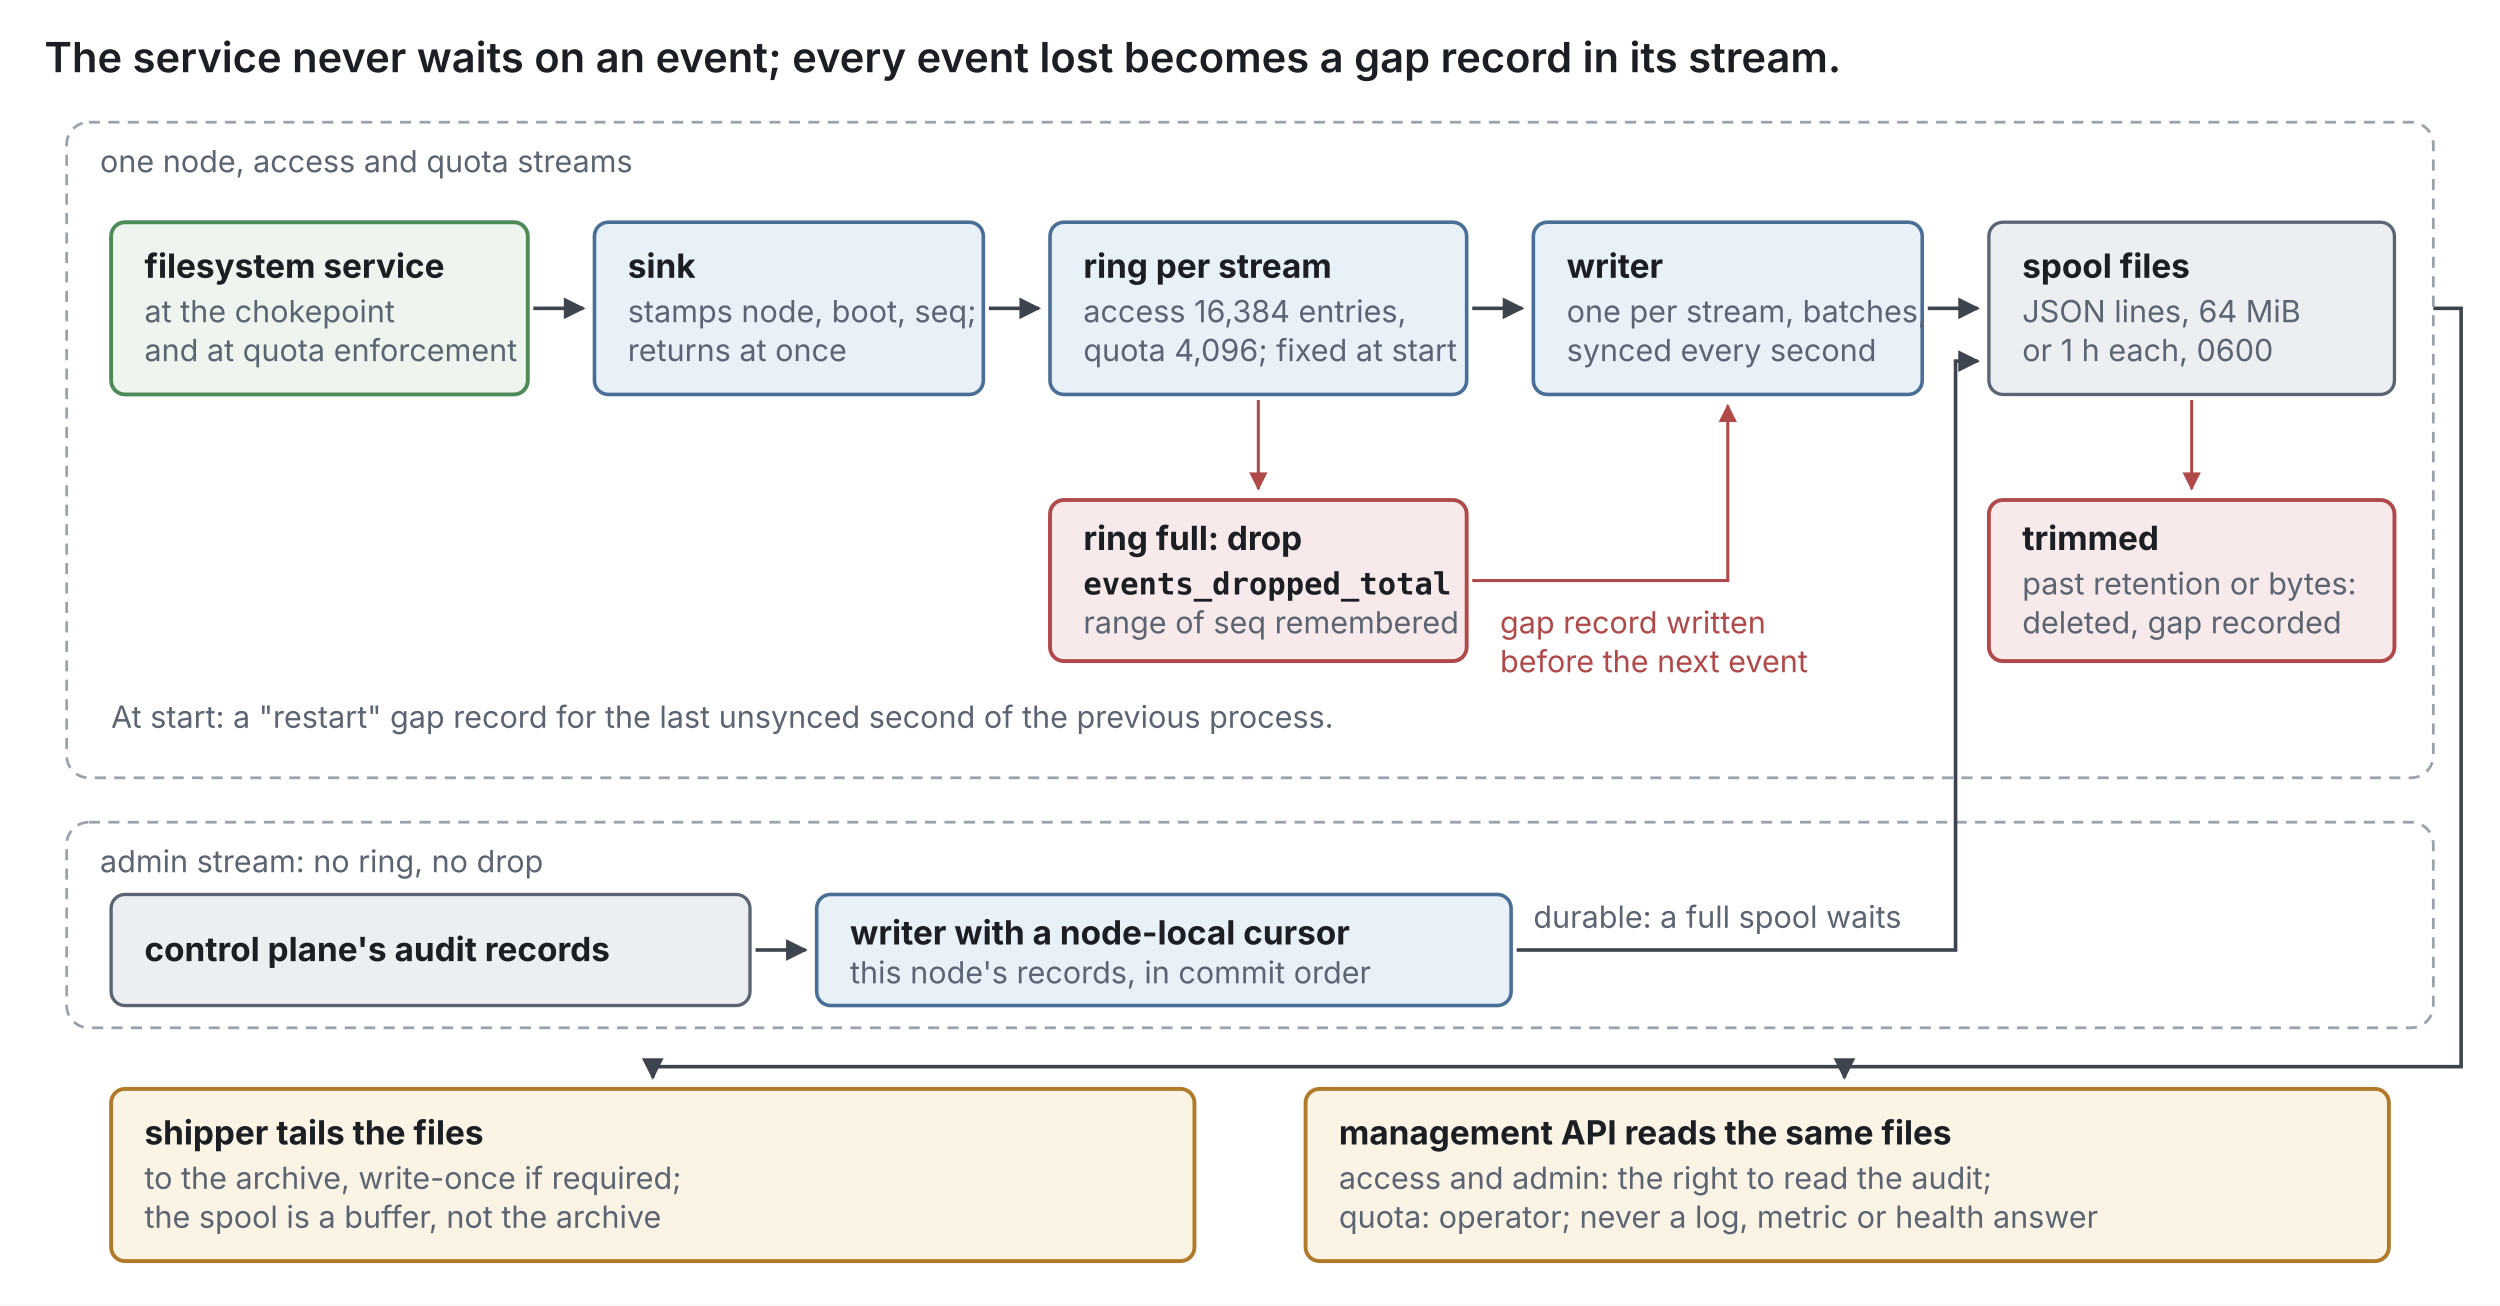
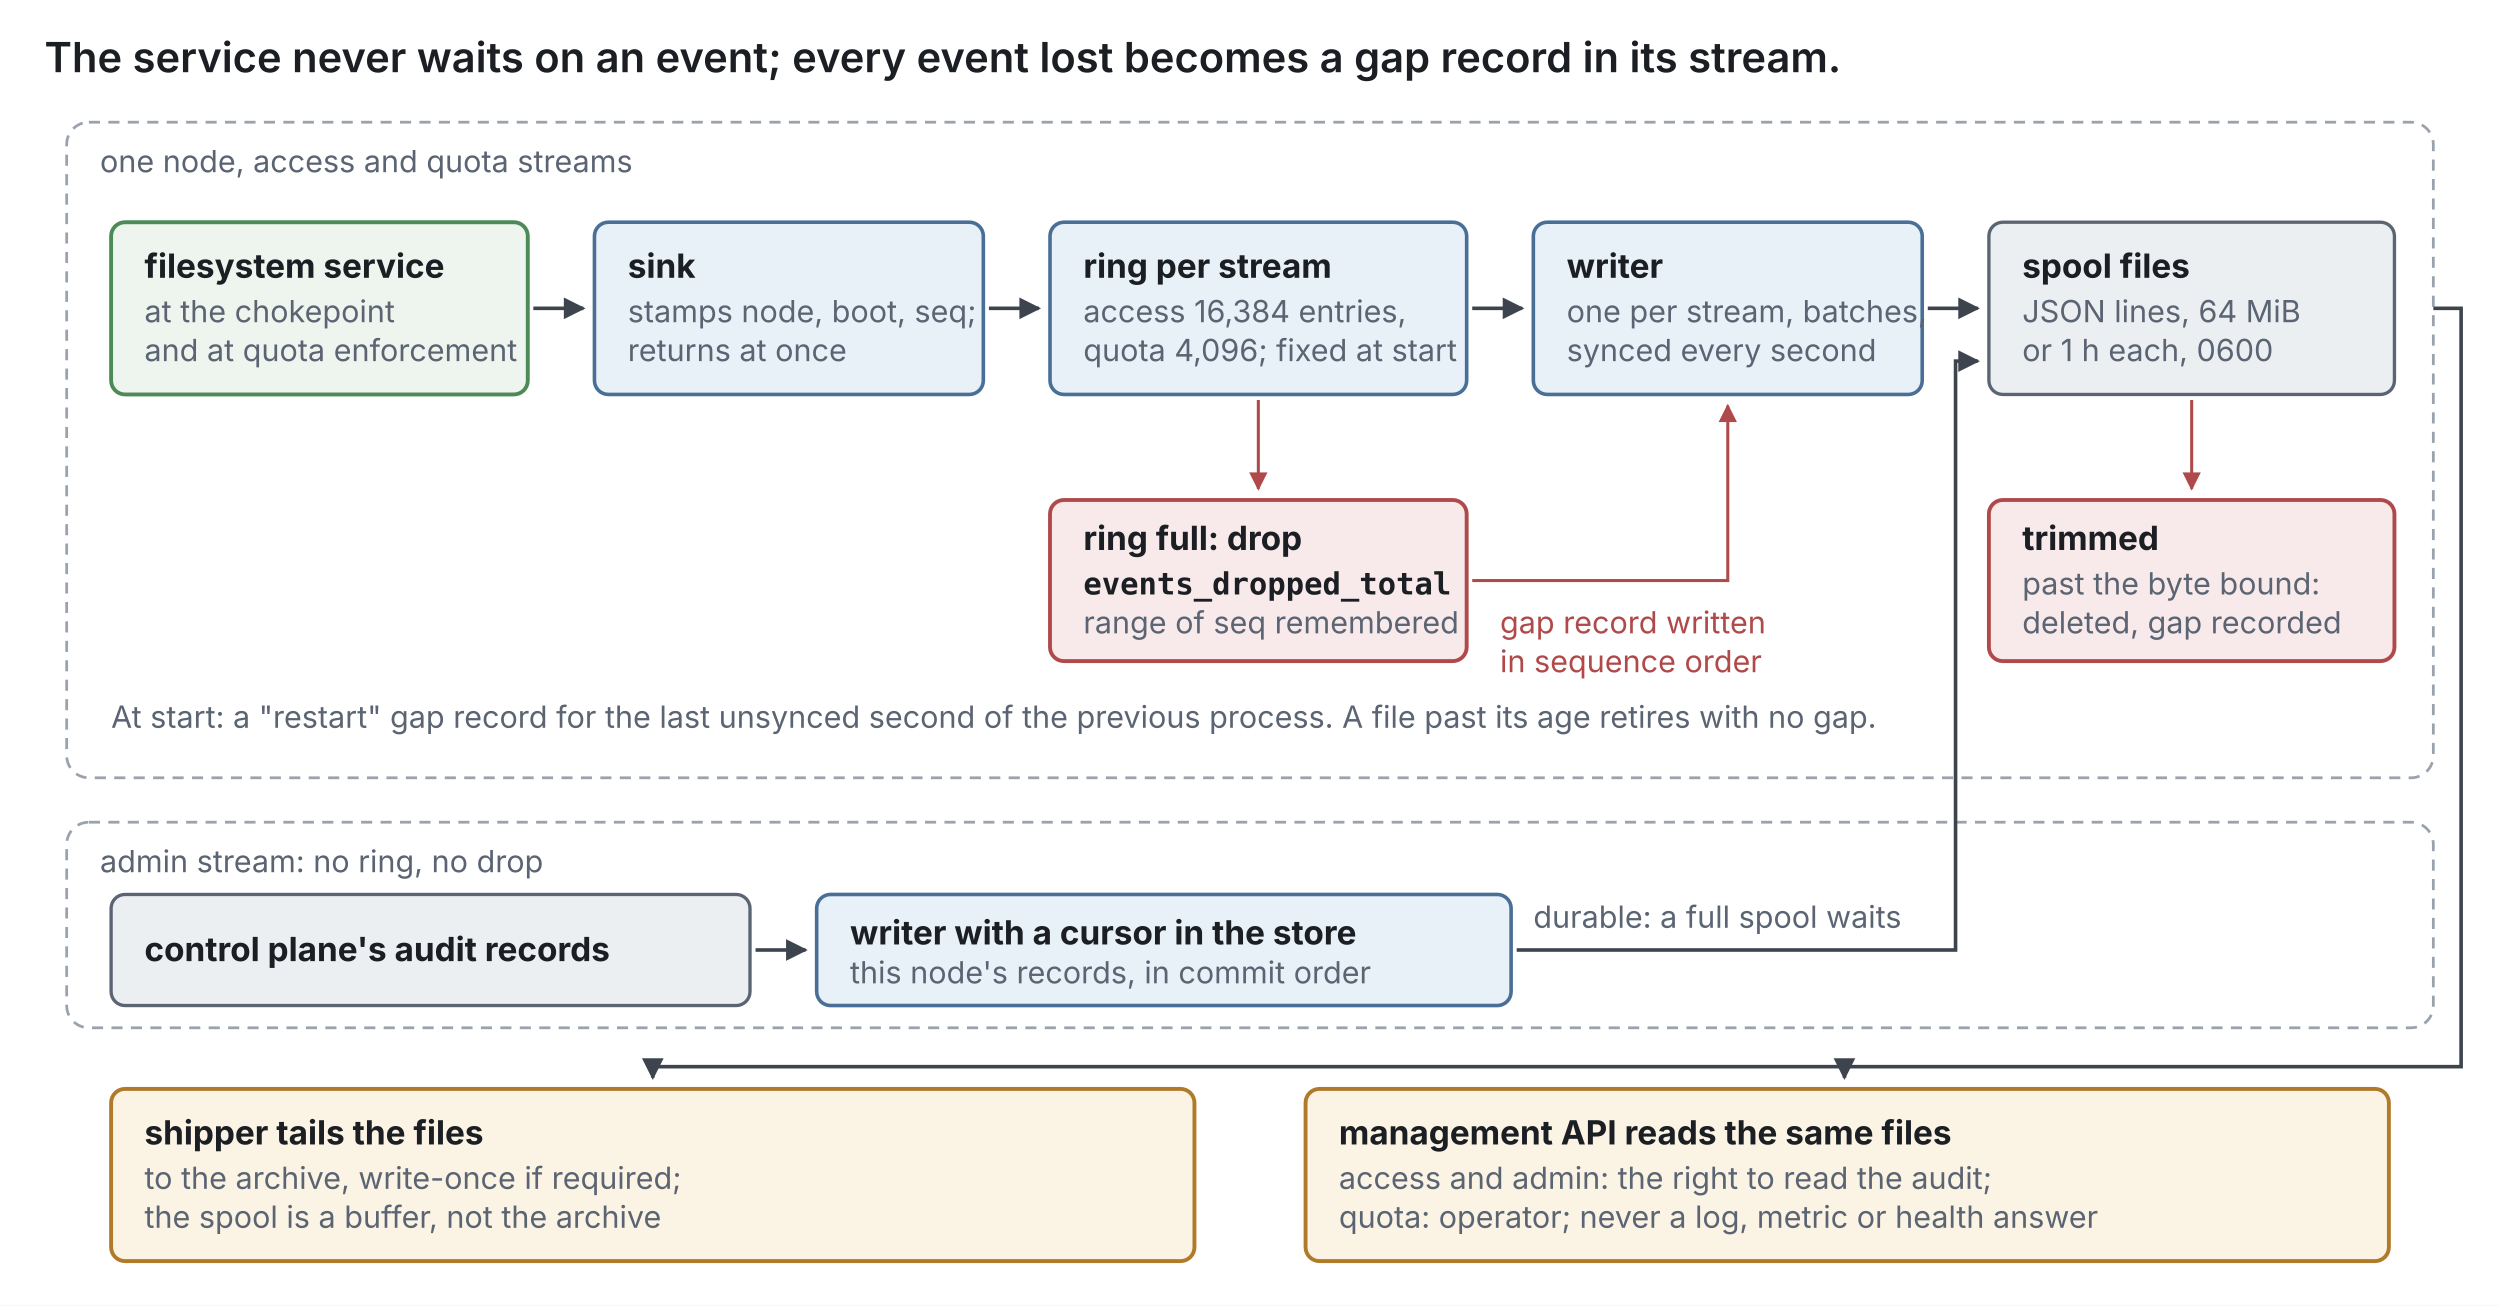
<svg xmlns="http://www.w3.org/2000/svg" viewBox="0 0 900 470" width="900" height="470" font-family="system-ui,-apple-system,Segoe UI,sans-serif">
  <defs>
    <marker id="a" viewBox="0 0 10 10" refX="9" refY="5" markerWidth="6" markerHeight="6" orient="auto-start-reverse">
      <path d="M0,0 L10,5 L0,10 z" fill="#3d444d" />
    </marker>
    <marker id="r" viewBox="0 0 10 10" refX="9" refY="5" markerWidth="6" markerHeight="6" orient="auto-start-reverse">
      <path d="M0,0 L10,5 L0,10 z" fill="#b04a4a" />
    </marker>
    <style>
      .t{font-size:15px;font-weight:600;fill:#1b1f24}.h{font-size:12px;font-weight:700;fill:#1b1f24}
      .s{font-size:11px;fill:#5b6472}.e{font-size:11px;fill:#b04a4a}
      .m{font-family:ui-monospace,SFMono-Regular,Menlo,monospace;font-size:11px;font-weight:600;fill:#1b1f24}
      .pr{fill:#e8f0f8;stroke:#4a6f96;stroke-width:1.3}
      .sv{fill:#eef5ee;stroke:#4c8a58;stroke-width:1.4}
      .st{fill:#eceff2;stroke:#5b6472;stroke-width:1.2}
      .am{fill:#fbf3e4;stroke:#b07a2a;stroke-width:1.4}
      .bad{fill:#f8eaea;stroke:#b04a4a;stroke-width:1.4}
      .ln{stroke:#3d444d;stroke-width:1.3;fill:none;marker-end:url(#a)}
      .ex{stroke:#b04a4a;stroke-width:1.1;fill:none;marker-end:url(#r)}
      .zone{fill:none;stroke:#9aa3ad;stroke-width:1;stroke-dasharray:4 3}
    </style>
  </defs>
  <rect width="900" height="470" fill="#ffffff" />
  <text x="16" y="26" class="t">The service never waits on an event; every event lost becomes a gap record in its stream.</text>
  <rect x="24" y="44" width="852" height="236" rx="8" class="zone" />
  <text x="36" y="62" class="s">one node, access and quota streams</text>
  <rect x="40" y="80" width="150" height="62" rx="5" class="sv" />
  <text x="52" y="100" class="h">filesystem service</text>
  <text x="52" y="116" class="s">at the chokepoint</text>
  <text x="52" y="130" class="s">and at quota enforcement</text>
  <rect x="214" y="80" width="140" height="62" rx="5" class="pr" />
  <text x="226" y="100" class="h">sink</text>
  <text x="226" y="116" class="s">stamps node, boot, seq;</text>
  <text x="226" y="130" class="s">returns at once</text>
  <rect x="378" y="80" width="150" height="62" rx="5" class="pr" />
  <text x="390" y="100" class="h">ring per stream</text>
  <text x="390" y="116" class="s">access 16,384 entries,</text>
  <text x="390" y="130" class="s">quota 4,096; fixed at start</text>
  <rect x="552" y="80" width="140" height="62" rx="5" class="pr" />
  <text x="564" y="100" class="h">writer</text>
  <text x="564" y="116" class="s">one per stream, batches,</text>
  <text x="564" y="130" class="s">synced every second</text>
  <rect x="716" y="80" width="146" height="62" rx="5" class="st" />
  <text x="728" y="100" class="h">spool files</text>
  <text x="728" y="116" class="s">JSON lines, 64 MiB</text>
  <text x="728" y="130" class="s">or 1 h each, 0600</text>
  <path d="M192,111 L210,111" class="ln" />
  <path d="M356,111 L374,111" class="ln" />
  <path d="M530,111 L548,111" class="ln" />
  <path d="M694,111 L712,111" class="ln" />
  <path d="M453,144 L453,176" class="ex" />
  <rect x="378" y="180" width="150" height="58" rx="5" class="bad" />
  <text x="390" y="198" class="h">ring full: drop</text>
  <text x="390" y="214" class="m">events_dropped_total</text>
  <text x="390" y="228" class="s">range of seq remembered</text>
  <path d="M530,209 L622,209 L622,146" class="ex" />
  <text x="540" y="228" class="e">gap record written</text>
-   <text x="540" y="242" class="e">before the next event</text>
+   <text x="540" y="242" class="e">in sequence order</text>
  <path d="M789,144 L789,176" class="ex" />
  <rect x="716" y="180" width="146" height="58" rx="5" class="bad" />
  <text x="728" y="198" class="h">trimmed</text>
-   <text x="728" y="214" class="s">past retention or bytes:</text>
+   <text x="728" y="214" class="s">past the byte bound:</text>
  <text x="728" y="228" class="s">deleted, gap recorded</text>
-   <text x="40" y="262" class="s">At start: a "restart" gap record for the last unsynced second of the previous process.</text>
+   <text x="40" y="262" class="s">At start: a "restart" gap record for the last unsynced second of the previous process. A file past its age retires with no gap.</text>
  <rect x="24" y="296" width="852" height="74" rx="8" class="zone" />
  <text x="36" y="314" class="s">admin stream: no ring, no drop</text>
  <rect x="40" y="322" width="230" height="40" rx="5" class="st" />
  <text x="52" y="346" class="h">control plane's audit records</text>
  <rect x="294" y="322" width="250" height="40" rx="5" class="pr" />
-   <text x="306" y="340" class="h">writer with a node-local cursor</text>
+   <text x="306" y="340" class="h">writer with a cursor in the store</text>
  <text x="306" y="354" class="s">this node's records, in commit order</text>
  <path d="M272,342 L290,342" class="ln" />
  <path d="M546,342 L704,342 L704,130 L712,130" class="ln" />
  <text x="552" y="334" class="s">durable: a full spool waits</text>
  <rect x="40" y="392" width="390" height="62" rx="5" class="am" />
  <text x="52" y="412" class="h">shipper tails the files</text>
  <text x="52" y="428" class="s">to the archive, write-once if required;</text>
  <text x="52" y="442" class="s">the spool is a buffer, not the archive</text>
  <rect x="470" y="392" width="390" height="62" rx="5" class="am" />
  <text x="482" y="412" class="h">management API reads the same files</text>
  <text x="482" y="428" class="s">access and admin: the right to read the audit;</text>
  <text x="482" y="442" class="s">quota: operator; never a log, metric or health answer</text>
  <path d="M876,111 L886,111 L886,384 L235,384 L235,388" class="ln" />
  <path d="M664,384 L664,388" class="ln" />
</svg>
